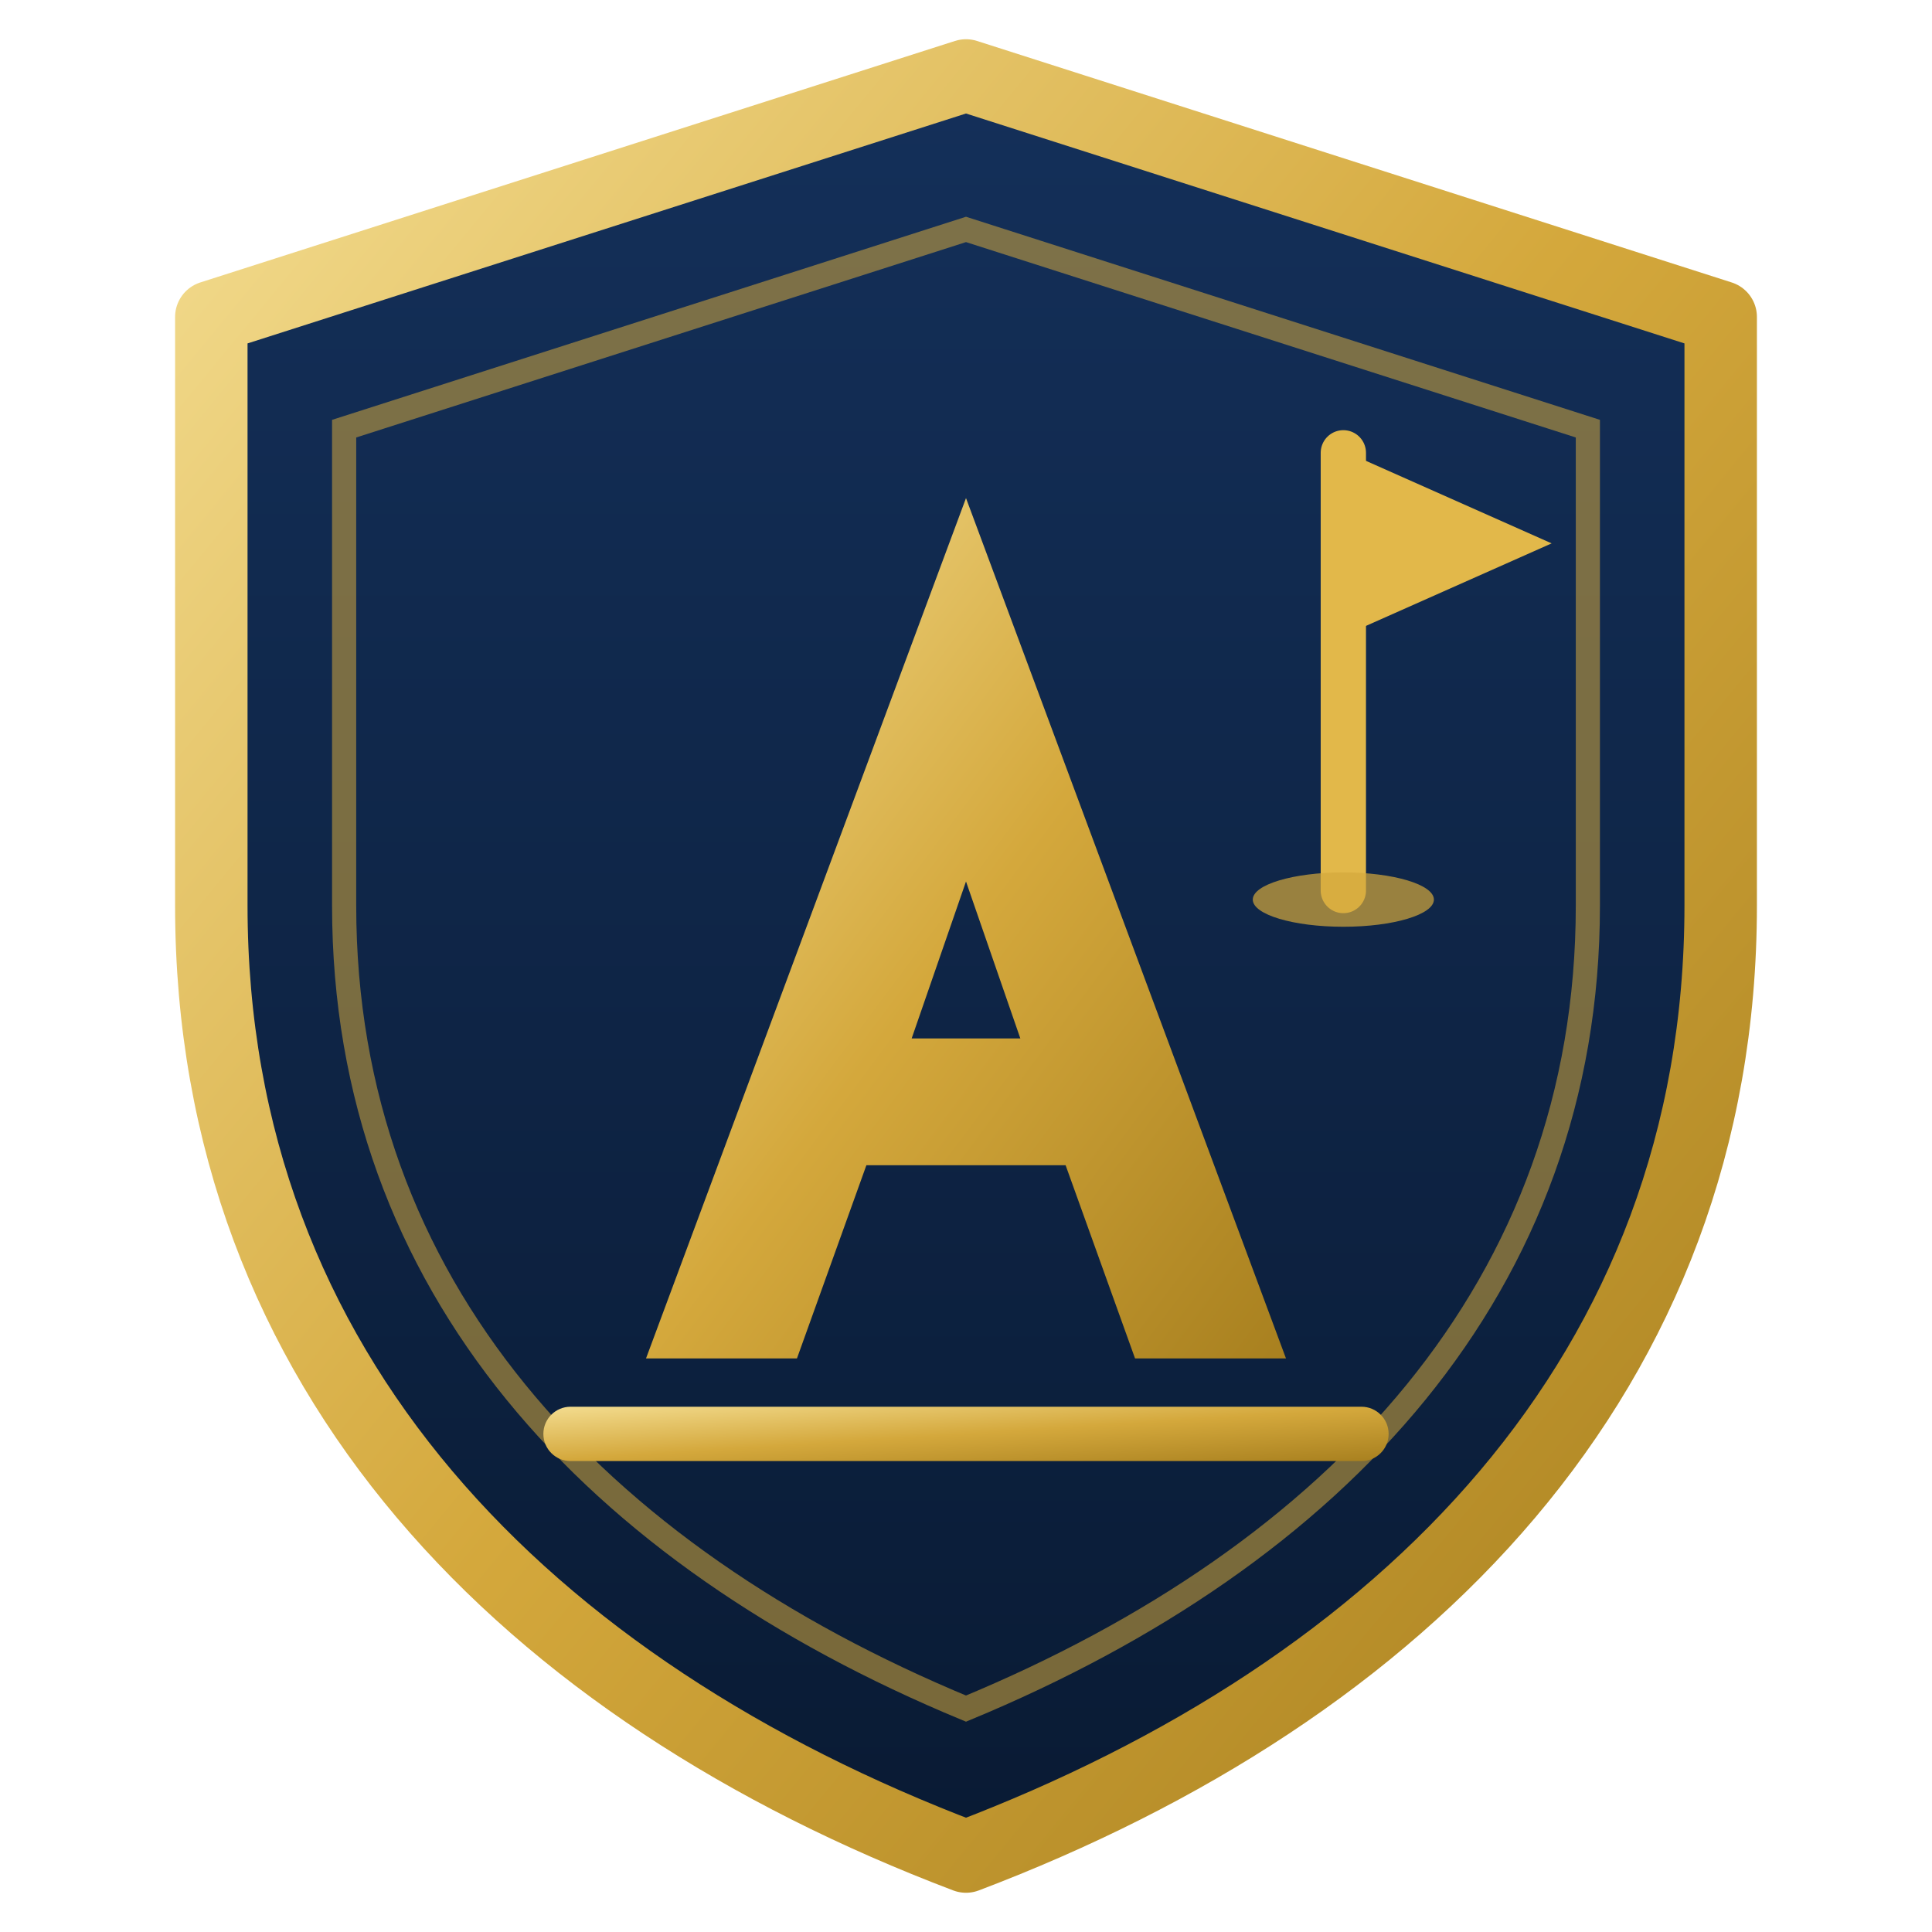
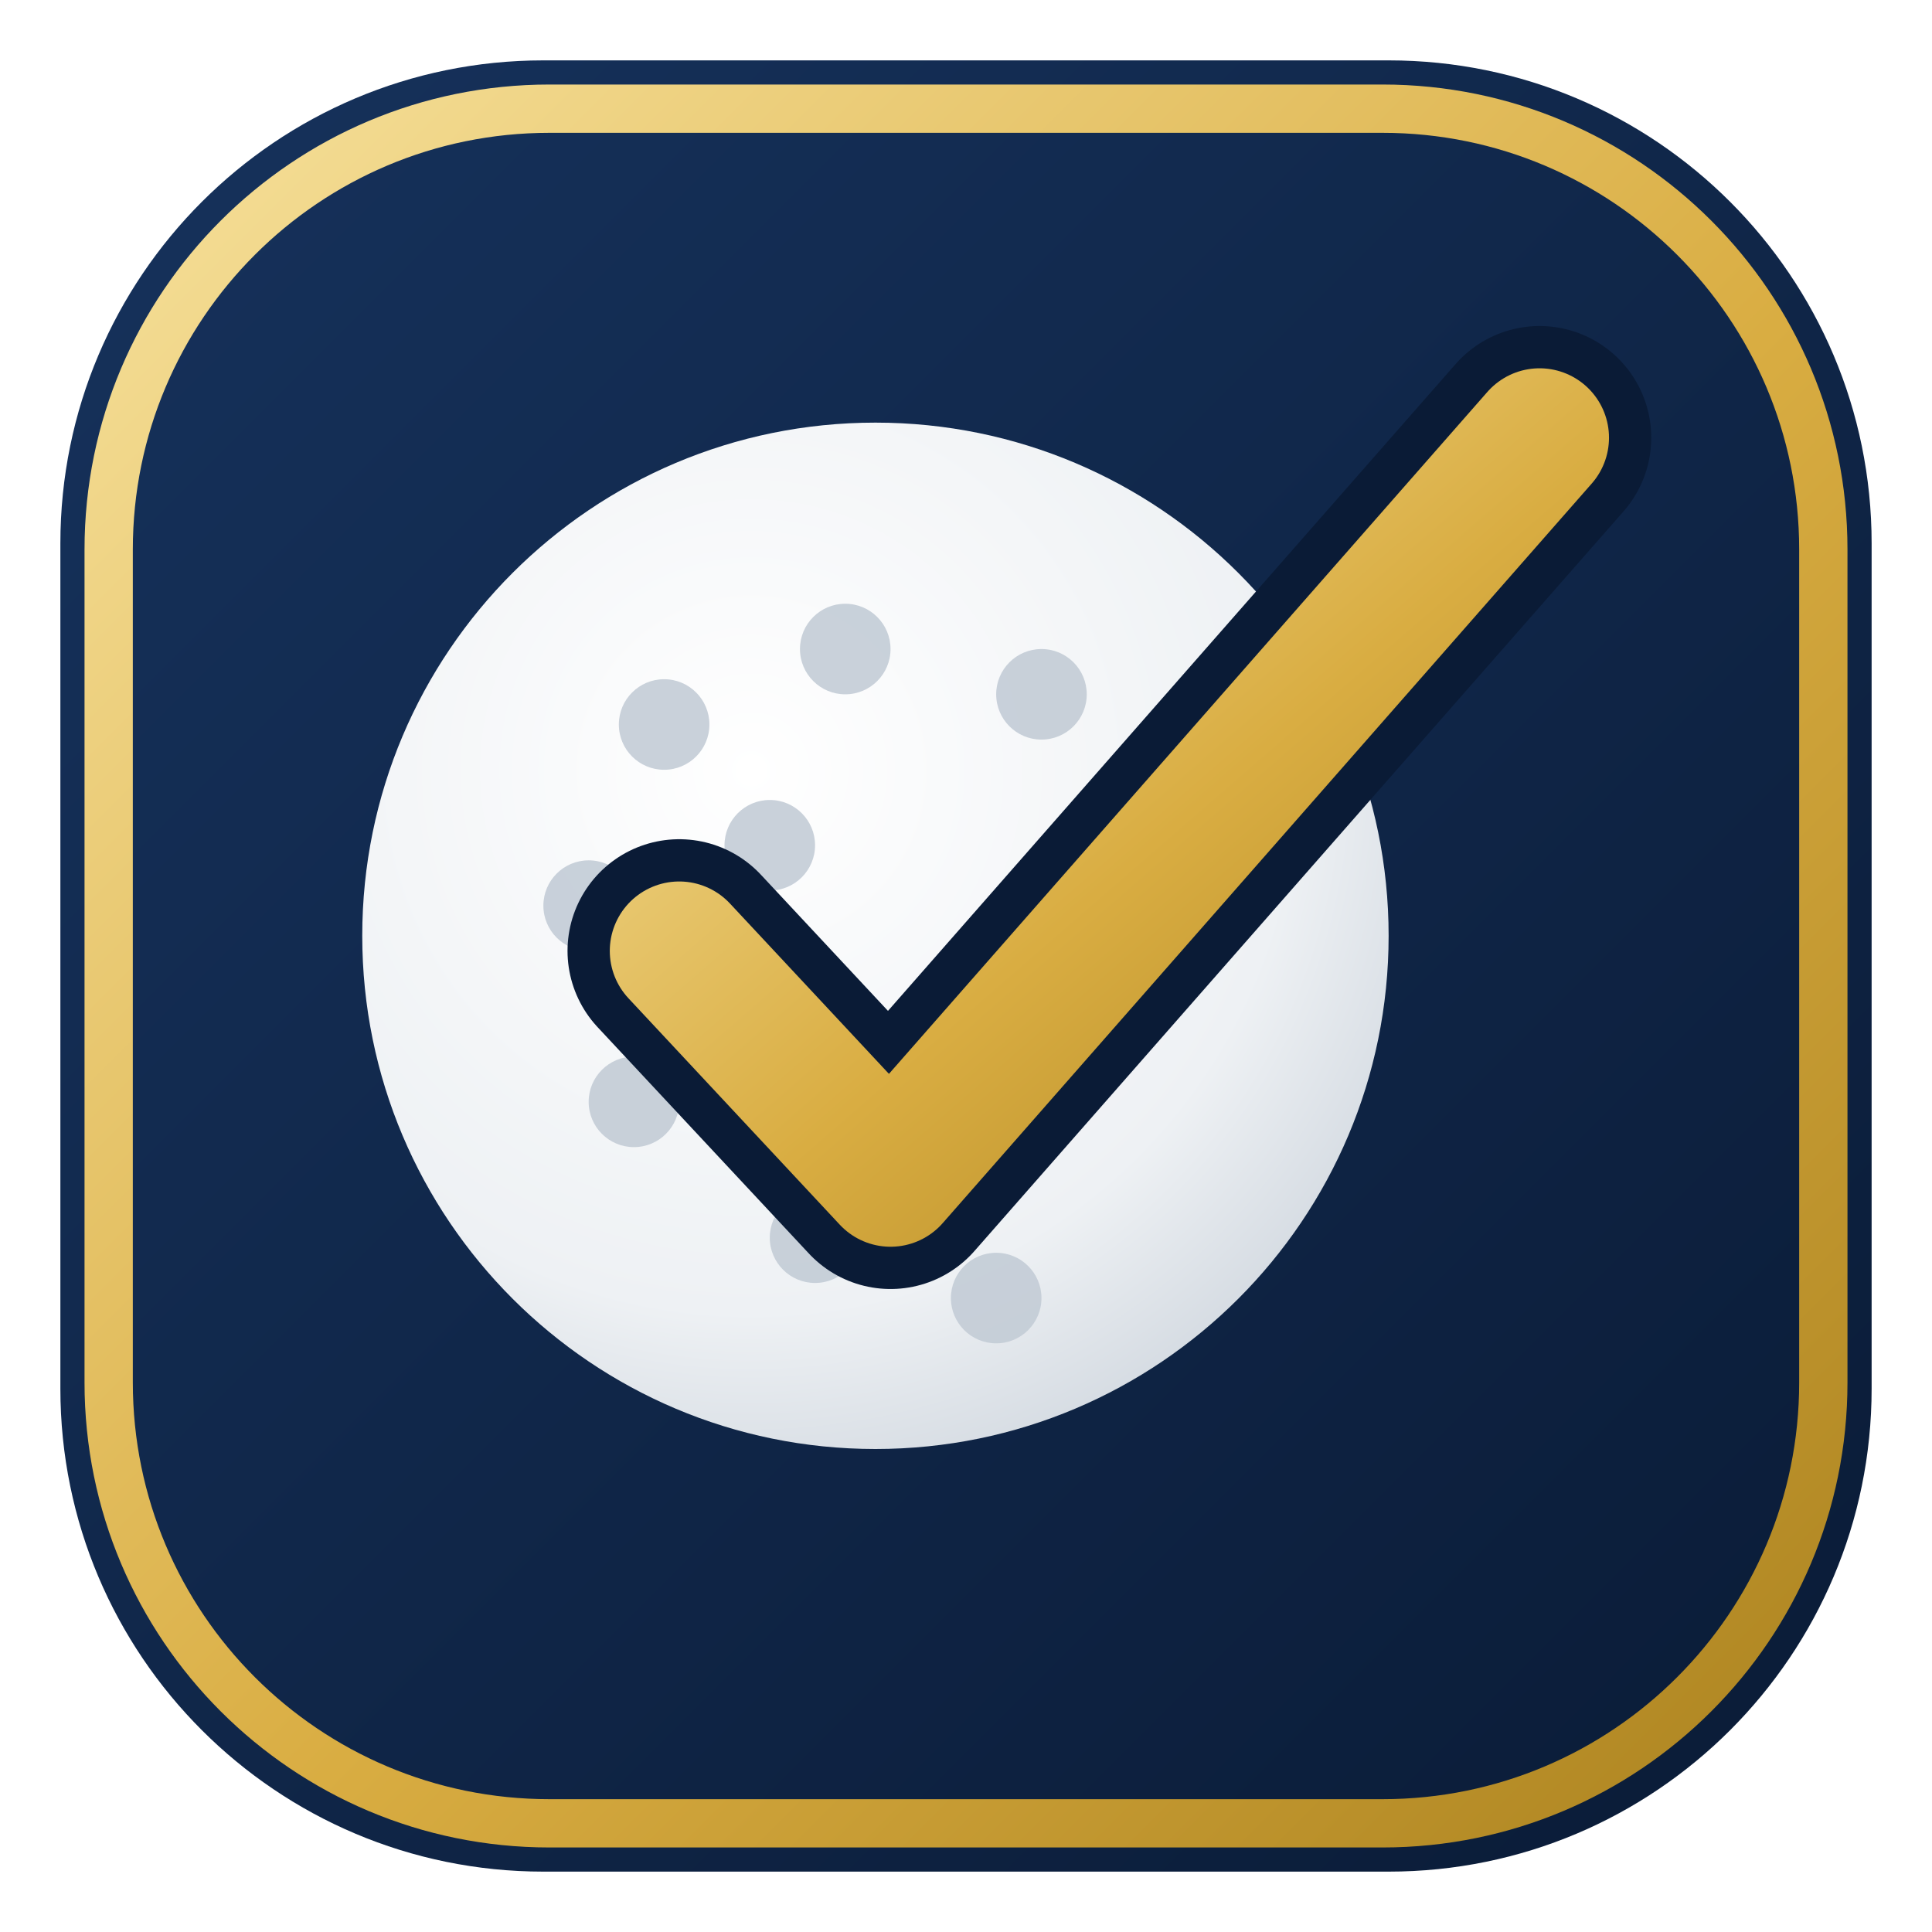
- <svg xmlns="http://www.w3.org/2000/svg" viewBox="0 0 64 64" role="img" aria-label="ATL골프기어 로고: 골프 깃발이 있는 방패 문장">
+ <svg xmlns="http://www.w3.org/2000/svg" viewBox="0 0 64 64" role="img" aria-label="초이스골프 로고: 골프공과 선택을 뜻하는 체크 표시">
  <defs>
-     <linearGradient id="lgS" x1="0" y1="0" x2="0" y2="1">
-       <stop offset="0" stop-color="#14305a" />
-       <stop offset="1" stop-color="#091a33" />
+     <linearGradient id="cgBg" x1="0" y1="0" x2="1" y2="1">
+       <stop offset="0" stop-color="#16325c" />
+       <stop offset="1" stop-color="#0a1b36" />
    </linearGradient>
-     <linearGradient id="lgG" x1="0" y1="0" x2="1" y2="1">
-       <stop offset="0" stop-color="#f3dc8f" />
-       <stop offset=".5" stop-color="#d4a83c" />
-       <stop offset="1" stop-color="#a8801f" />
+     <linearGradient id="cgGold" x1="0" y1="0" x2="1" y2="1">
+       <stop offset="0" stop-color="#f6e09a" />
+       <stop offset=".55" stop-color="#d9ad42" />
+       <stop offset="1" stop-color="#ad8420" />
    </linearGradient>
+     <radialGradient id="cgBall" cx=".38" cy=".34" r=".75">
+       <stop offset="0" stop-color="#ffffff" />
+       <stop offset=".7" stop-color="#eef1f4" />
+       <stop offset="1" stop-color="#cfd6de" />
+     </radialGradient>
  </defs>
-   <path d="M32 2.5 L57 10.5 V30 C57 45.5 46.5 56 32 61.5 C17.5 56 7 45.5 7 30 V10.5 Z" fill="url(#lgS)" />
-   <path d="M32 2.5 L57 10.5 V30 C57 45.5 46.5 56 32 61.5 C17.5 56 7 45.5 7 30 V10.5 Z" fill="none" stroke="url(#lgG)" stroke-width="2.4" stroke-linejoin="round" />
-   <path d="M32 7.6 L52.6 14.2 V30 C52.6 42.6 44.3 51.5 32 56.6 C19.7 51.5 11.4 42.6 11.4 30 V14.2 Z" fill="none" stroke="#d4a83c" stroke-width=".8" opacity=".55" />
-   <g fill="url(#lgG)">
-     <path d="M32 16.5 L42.6 45 H37.6 L35.3 38.6 H28.7 L26.4 45 H21.4 Z M30.2 34.4 H33.8 L32 29.2 Z" />
-     <rect x="18" y="46.6" width="28" height="1.8" rx=".9" />
+   <rect x="2" y="2" width="60" height="60" rx="16" fill="url(#cgBg)" />
+   <rect x="3.6" y="3.6" width="56.8" height="56.8" rx="14.6" fill="none" stroke="url(#cgGold)" stroke-width="1.6" />
+   <circle cx="29" cy="31" r="17" fill="url(#cgBall)" />
+   <g fill="#c3ccd6" opacity=".9">
+     <circle cx="22" cy="24" r="1.5" />
+     <circle cx="28" cy="21.5" r="1.5" />
+     <circle cx="34.5" cy="23" r="1.5" />
+     <circle cx="19.5" cy="30" r="1.5" />
+     <circle cx="25.5" cy="28" r="1.5" />
+     <circle cx="21" cy="36.5" r="1.5" />
+     <circle cx="27" cy="41" r="1.5" />
+     <circle cx="33" cy="43" r="1.5" />
  </g>
-   <g>
-     <line x1="44.5" y1="15" x2="44.5" y2="29.5" stroke="#e2b84a" stroke-width="1.5" stroke-linecap="round" />
-     <path d="M45.1 15.2 L51.4 18 L45.1 20.8 Z" fill="#e2b84a" />
-     <ellipse cx="44.5" cy="29.8" rx="3" ry=".9" fill="#d4a83c" opacity=".7" />
-   </g>
+   <path d="M22.5 31.5 L29.5 39 L51 14.5" fill="none" stroke="#0a1b36" stroke-width="7.4" stroke-linecap="round" stroke-linejoin="round" />
+   <path d="M22.5 31.5 L29.5 39 L51 14.5" fill="none" stroke="url(#cgGold)" stroke-width="4.6" stroke-linecap="round" stroke-linejoin="round" />
</svg>
